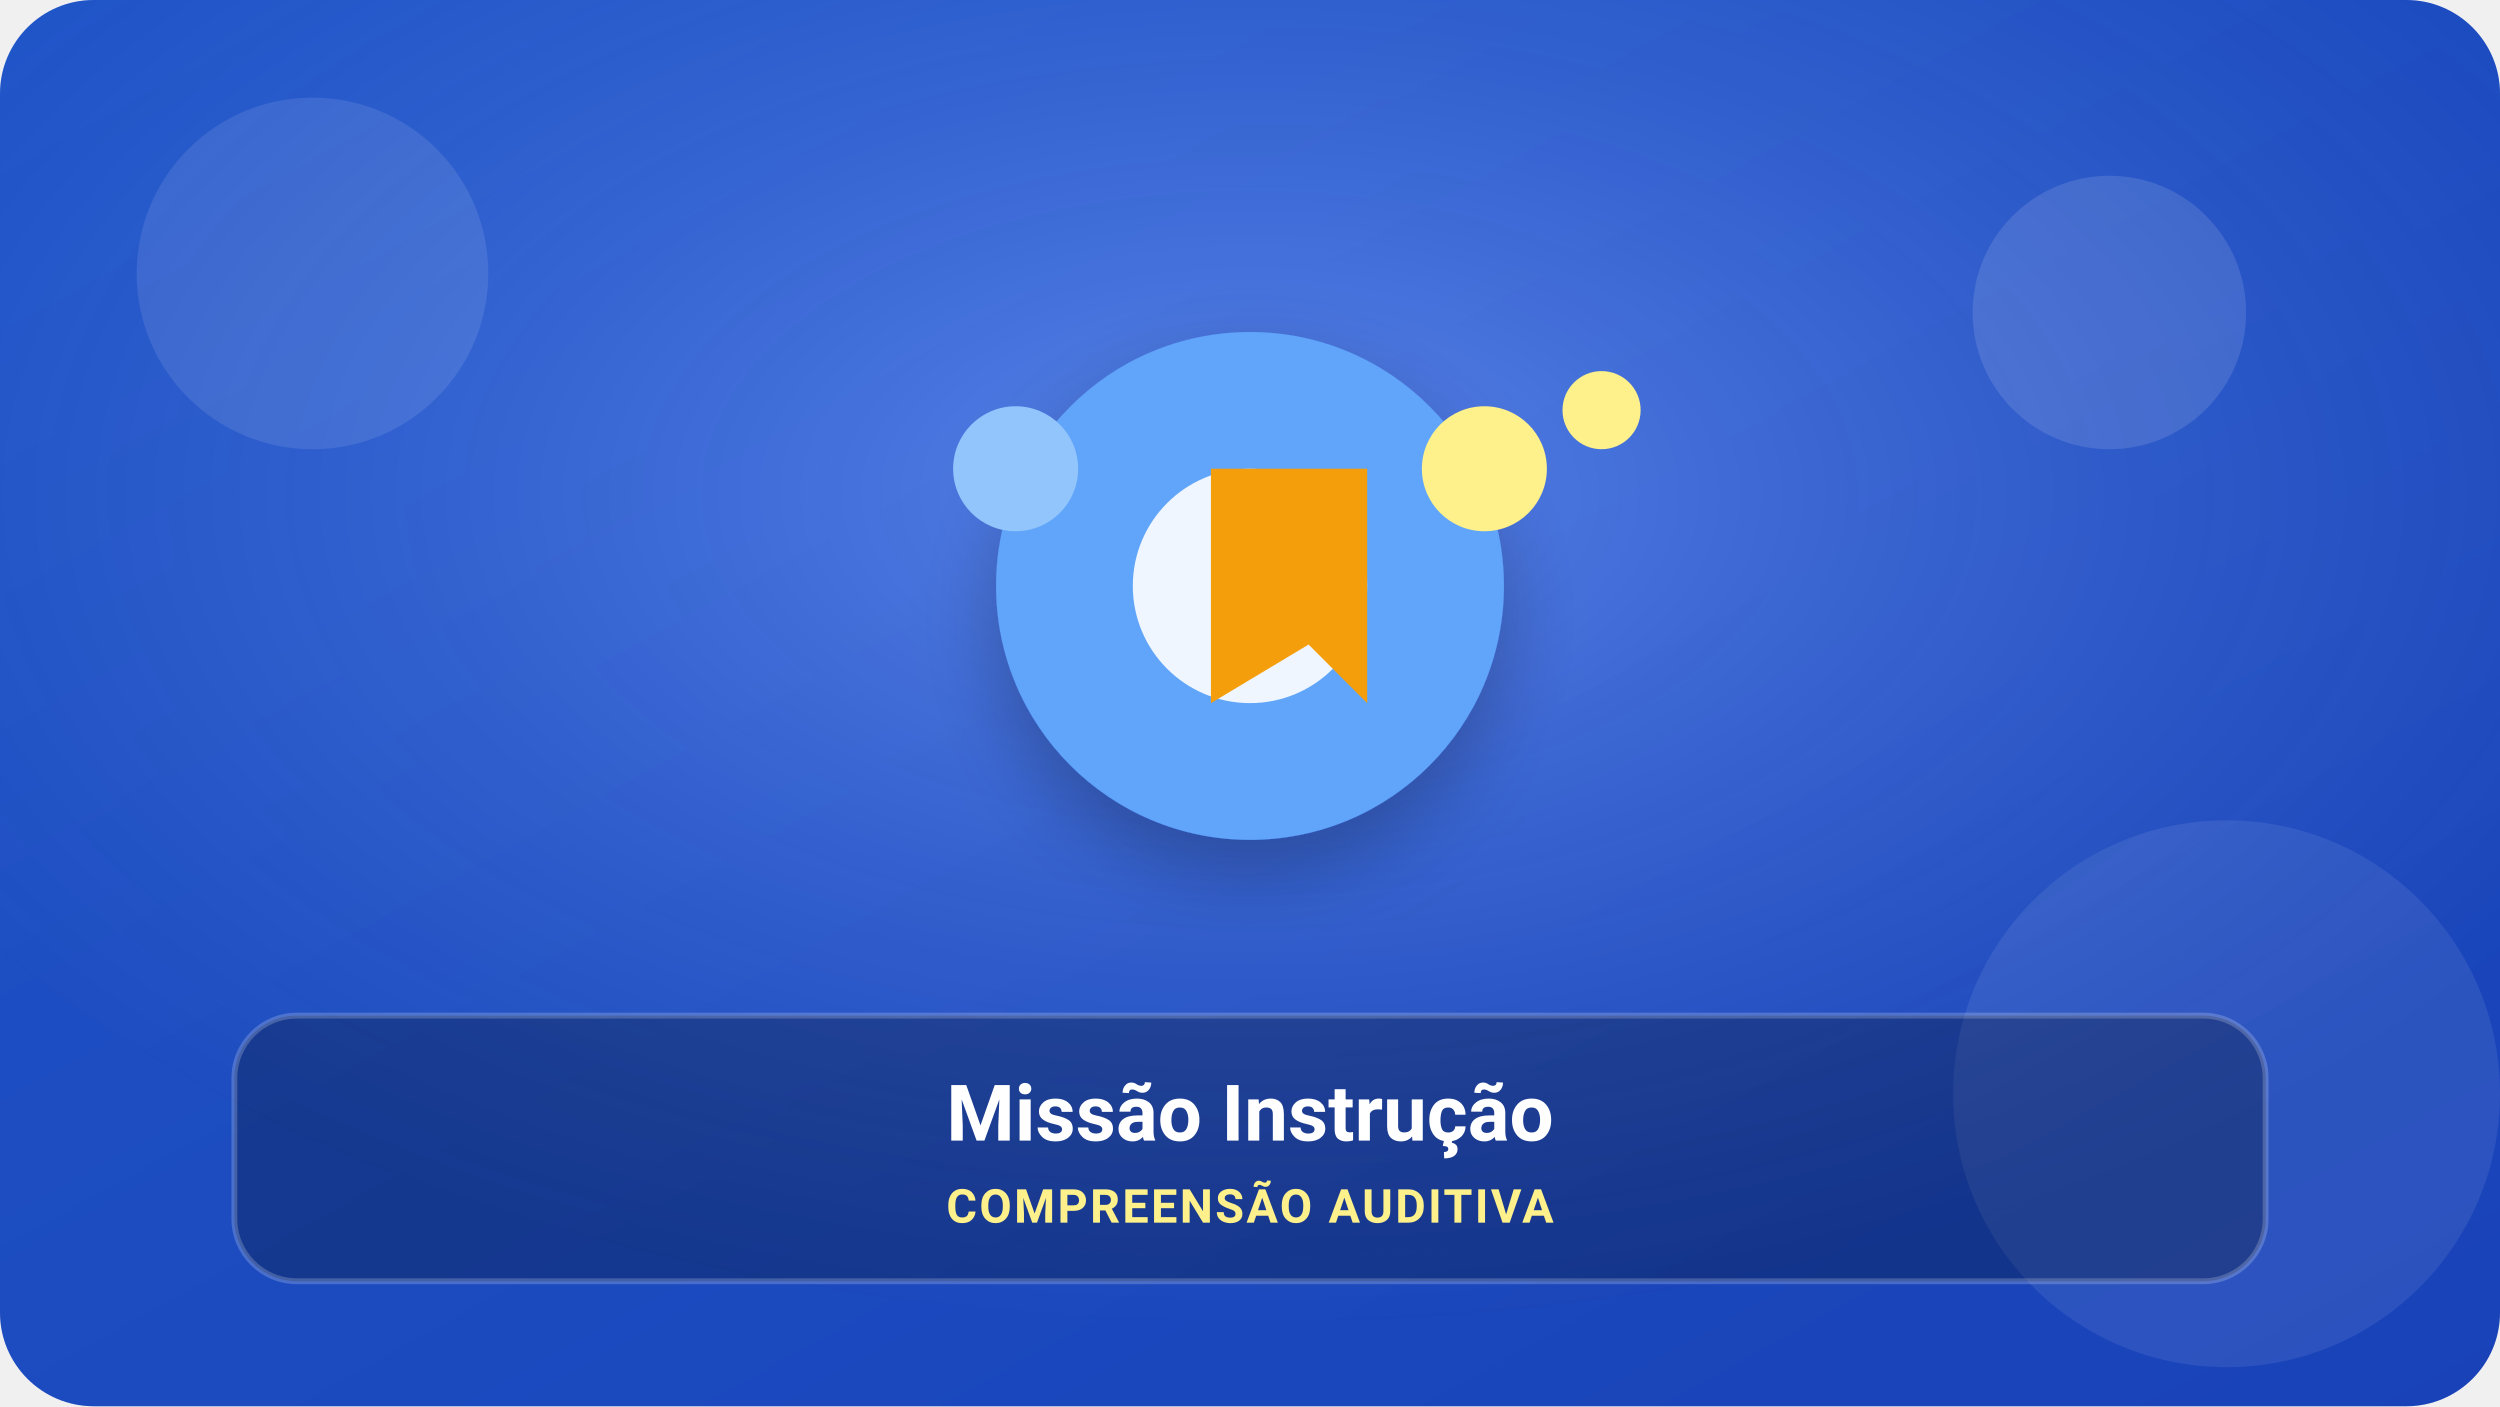
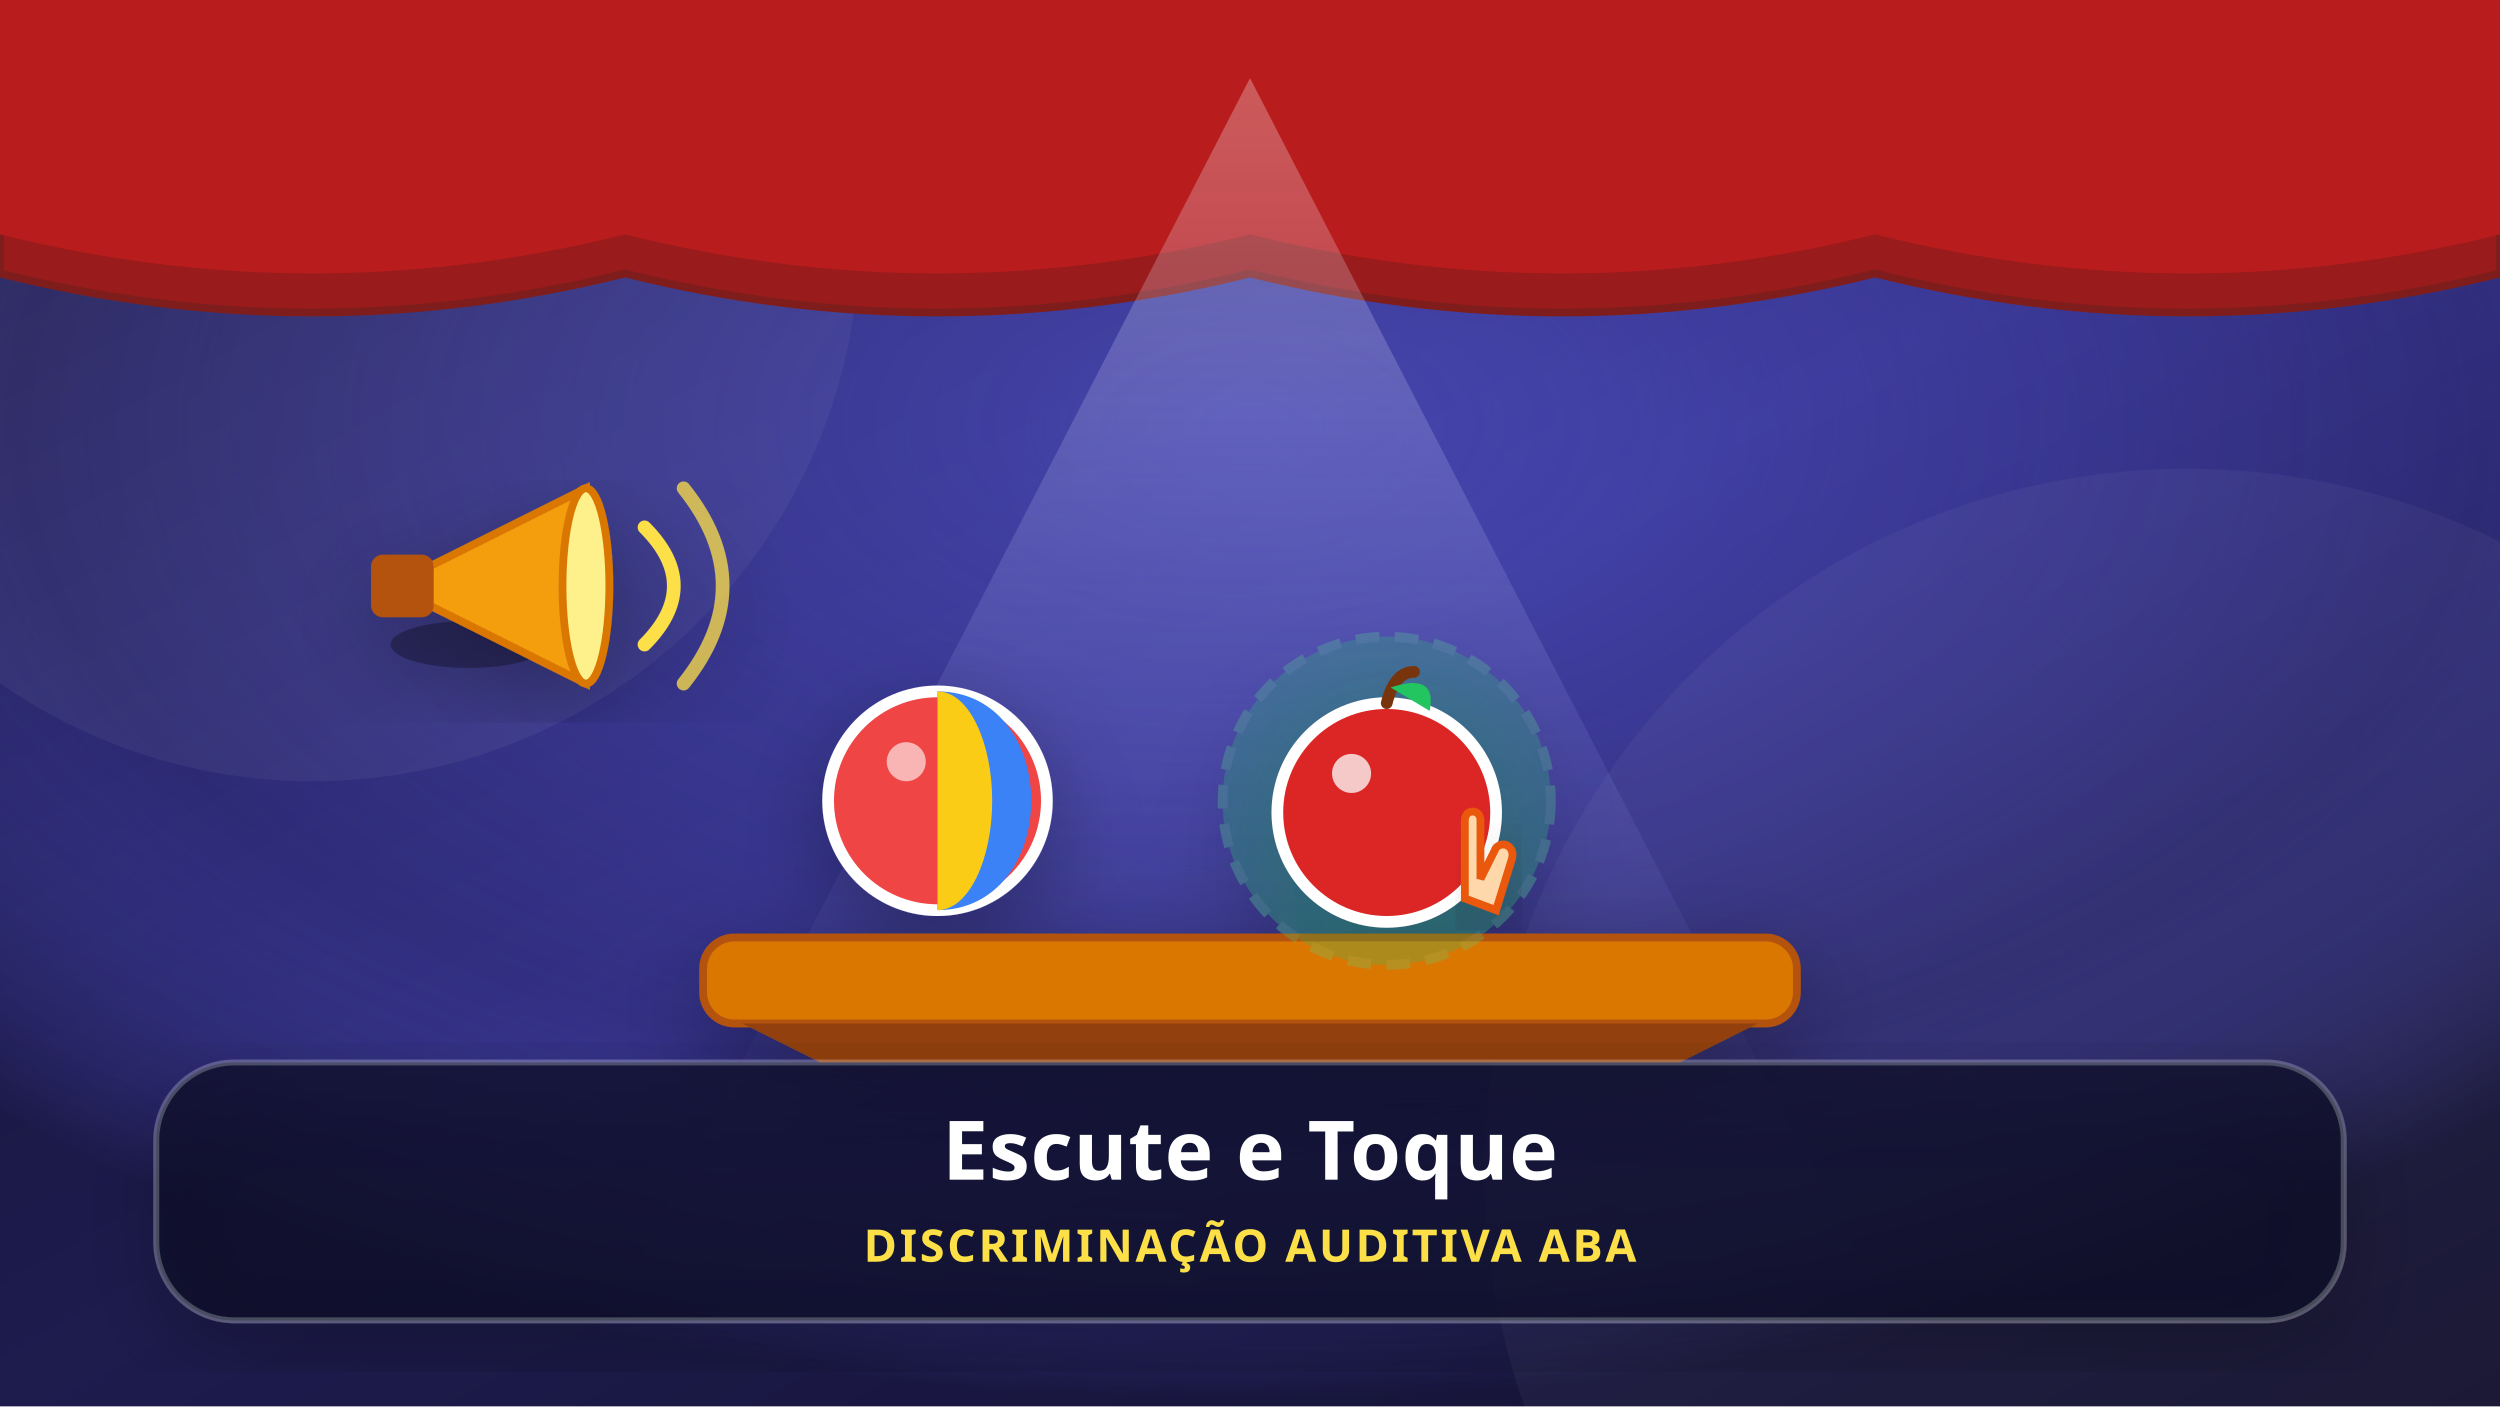
<svg xmlns="http://www.w3.org/2000/svg" viewBox="0 0 640 360" width="100%" height="100%">
  <defs>
-     <linearGradient id="grad" x1="0%" y1="0%" x2="100%" y2="100%">
-       <stop offset="0%" stop-color="#2563eb" />
-       <stop offset="100%" stop-color="#1d4ed8" />
+     <linearGradient id="bgGrad" x1="0%" y1="0%" x2="100%" y2="100%">
+       <stop offset="0%" stop-color="#1e1b4b" />
+       <stop offset="50%" stop-color="#312e81" />
+       <stop offset="100%" stop-color="#1e1b4b" />
    </linearGradient>
-     <radialGradient id="glow" cx="50%" cy="35%" r="60%">
-       <stop offset="0%" stop-color="#ffffff" stop-opacity="0.25" />
-       <stop offset="100%" stop-color="#000000" stop-opacity="0.15" />
+     <radialGradient id="ambientGlow" cx="50%" cy="30%" r="70%">
+       <stop offset="0%" stop-color="#6366f1" stop-opacity="0.45" />
+       <stop offset="70%" stop-color="#6366f1" stop-opacity="0.05" />
+       <stop offset="100%" stop-color="#000000" stop-opacity="0.4" />
    </radialGradient>
-     <filter id="shadow" x="-20%" y="-20%" width="140%" height="140%">
-       <feDropShadow dx="0" dy="8" stdDeviation="10" flood-color="#000000" flood-opacity="0.25" />
+     <filter id="dropShadow" x="-20%" y="-20%" width="140%" height="140%">
+       <feDropShadow dx="0" dy="8" stdDeviation="12" flood-color="#000000" flood-opacity="0.32" />
    </filter>
+     <filter id="glowFilter" x="-30%" y="-30%" width="160%" height="160%">
+       <feGaussianBlur stdDeviation="6" result="blur" />
+       <feComposite in="SourceGraphic" in2="blur" operator="over" />
+     </filter>
+     <linearGradient id="spotlight" x1="0%" y1="0%" x2="0%" y2="100%">
+       <stop offset="0%" stop-color="#ffffff" stop-opacity="0.8" />
+       <stop offset="100%" stop-color="#6366f1" stop-opacity="0" />
+     </linearGradient>
  </defs>
-   <rect width="640" height="360" rx="24" fill="url(#grad)" />
-   <rect width="640" height="360" rx="24" fill="url(#glow)" />
-   <circle cx="80" cy="70" r="45" fill="#ffffff" opacity="0.1" />
-   <circle cx="570" cy="280" r="70" fill="#ffffff" opacity="0.08" />
-   <circle cx="540" cy="80" r="35" fill="#ffffff" opacity="0.12" />
-   <g id="hero-art">
-     <circle cx="320" cy="150" r="65" fill="#60a5fa" filter="url(#shadow)" />
-     <path d="M290 150 A30 30 0 0 1 350 150 A30 30 0 0 1 290 150" fill="#ffffff" opacity="0.9" />
-     <path d="M310 120 L310 180 L335 165 L350 180 L350 120 Z" fill="#f59e0b" />
-     <circle cx="380" cy="120" r="16" fill="#fef08a" />
-     <circle cx="410" cy="105" r="10" fill="#fef08a" />
-     <circle cx="260" cy="120" r="16" fill="#93c5fd" />
+   <rect width="640" height="360" fill="url(#bgGrad)" />
+   <rect width="640" height="360" fill="url(#ambientGlow)" />
+   <circle cx="80" cy="60" r="140" fill="#ffffff" opacity="0.05" />
+   <circle cx="560" cy="300" r="180" fill="#ffffff" opacity="0.04" />
+   <path d="M0,0 L0,70 Q80,90 160,70 Q240,90 320,70 Q400,90 480,70 Q560,90 640,70 L640,0 Z" fill="#991b1b" stroke="#7f1d1d" stroke-width="2" />
+   <path d="M0,0 L0,60 Q80,80 160,60 Q240,80 320,60 Q400,80 480,60 Q560,80 640,60 L640,0 Z" fill="#b91c1c" />
+   <path d="M320,20 L160,330 L480,330 Z" fill="url(#spotlight)" opacity="0.35" />
+   <g filter="url(#dropShadow)" transform="translate(90, 110)">
+     <ellipse cx="30" cy="55" rx="20" ry="6" fill="#000000" opacity="0.3" />
+     <path d="M20,35 L60,15 L60,65 L20,45 Z" fill="#f59e0b" stroke="#d97706" stroke-width="2" />
+     <ellipse cx="60" cy="40" rx="6" ry="25" fill="#fef08a" stroke="#d97706" stroke-width="2" />
+     <rect x="5" y="32" width="16" height="16" rx="3" fill="#b45309" />
+     <path d="M75,25 Q90,40 75,55" stroke="#fde047" stroke-width="3.5" fill="none" stroke-linecap="round" />
+     <path d="M85,15 Q105,40 85,65" stroke="#fde047" stroke-width="3.5" fill="none" stroke-linecap="round" opacity="0.75" />
  </g>
-   <rect x="60" y="260" width="520" height="68" rx="16" fill="#000000" fill-opacity="0.25" stroke="#ffffff" stroke-opacity="0.2" stroke-width="1.5" />
-   <text x="320" y="292" text-anchor="middle" fill="#ffffff" font-family="-apple-system, BlinkMacSystemFont, 'Segoe UI', Roboto, sans-serif" font-size="20" font-weight="700">Missão Instrução</text>
-   <text x="320" y="313" text-anchor="middle" fill="#fef08a" font-family="-apple-system, BlinkMacSystemFont, 'Segoe UI', Roboto, sans-serif" font-size="12" font-weight="600" letter-spacing="0.05em">COMPREENSÃO AUDITIVA</text>
+   <g filter="url(#dropShadow)">
+     <rect x="180" y="240" width="280" height="22" rx="8" fill="#d97706" stroke="#b45309" stroke-width="2" />
+     <path d="M190,262 L450,262 L430,272 L210,272 Z" fill="#92400e" />
+     <g transform="translate(210, 175)">
+       <circle cx="30" cy="30" r="28" fill="#ef4444" stroke="#ffffff" stroke-width="3" />
+       <path d="M30,2 C45,2 54,15 54,30 C54,45 45,58 30,58 Z" fill="#3b82f6" />
+       <path d="M30,2 C38,2 44,15 44,30 C44,45 38,58 30,58 Z" fill="#facc15" />
+       <circle cx="22" cy="20" r="5" fill="#ffffff" opacity="0.6" />
+     </g>
+     <g transform="translate(320, 170)">
+       <circle cx="35" cy="35" r="42" fill="#22c55e" opacity="0.25" stroke="#4ade80" stroke-width="2.5" stroke-dasharray="6 4" />
+       <circle cx="35" cy="38" r="28" fill="#dc2626" stroke="#ffffff" stroke-width="3" />
+       <circle cx="26" cy="28" r="5" fill="#ffffff" opacity="0.75" />
+       <path d="M35,10 Q37,2 42,2" stroke="#78350f" stroke-width="3" fill="none" stroke-linecap="round" />
+       <path d="M36,6 Q48,2 46,12 Z" fill="#22c55e" />
+     </g>
+     <g transform="translate(365, 205)" filter="url(#dropShadow)">
+       <path d="M10,25 L10,5 C10,2 14,2 14,5 L14,20 L18,12 C20,10 23,12 22,15 L18,28 Z" fill="#fed7aa" stroke="#ea580c" stroke-width="2" />
+     </g>
+   </g>
+   <g filter="url(#dropShadow)">
+     <rect x="40" y="272" width="560" height="66" rx="20" fill="#0f172a" fill-opacity="0.75" stroke="#ffffff" stroke-opacity="0.22" stroke-width="1.5" />
+     <text x="320" y="302" text-anchor="middle" fill="#ffffff" font-family="'Fredoka', 'Plus Jakarta Sans', system-ui, sans-serif" font-size="21" font-weight="700" letter-spacing="0.01em">Escute e Toque</text>
+     <text x="320" y="323" text-anchor="middle" fill="#fde047" font-family="'Plus Jakarta Sans', system-ui, sans-serif" font-size="11.5" font-weight="750" letter-spacing="0.06em">DISCRIMINAÇÃO AUDITIVA ABA</text>
+   </g>
</svg>
